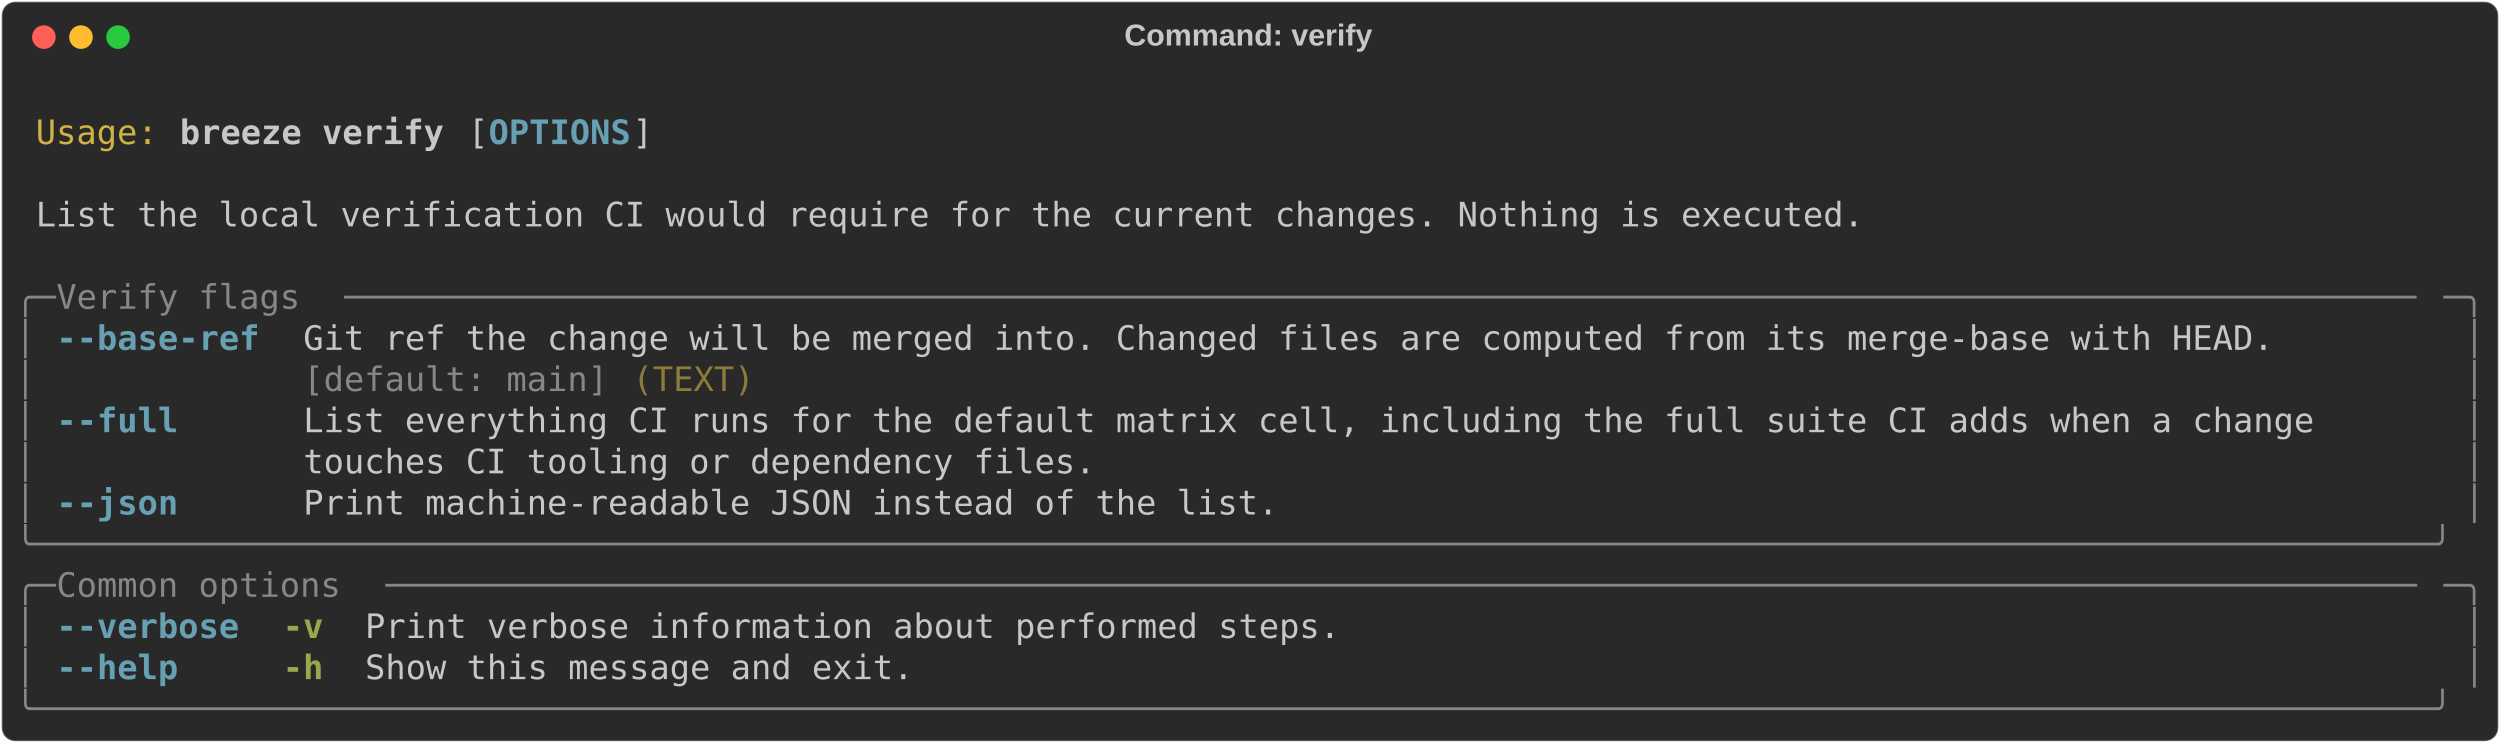
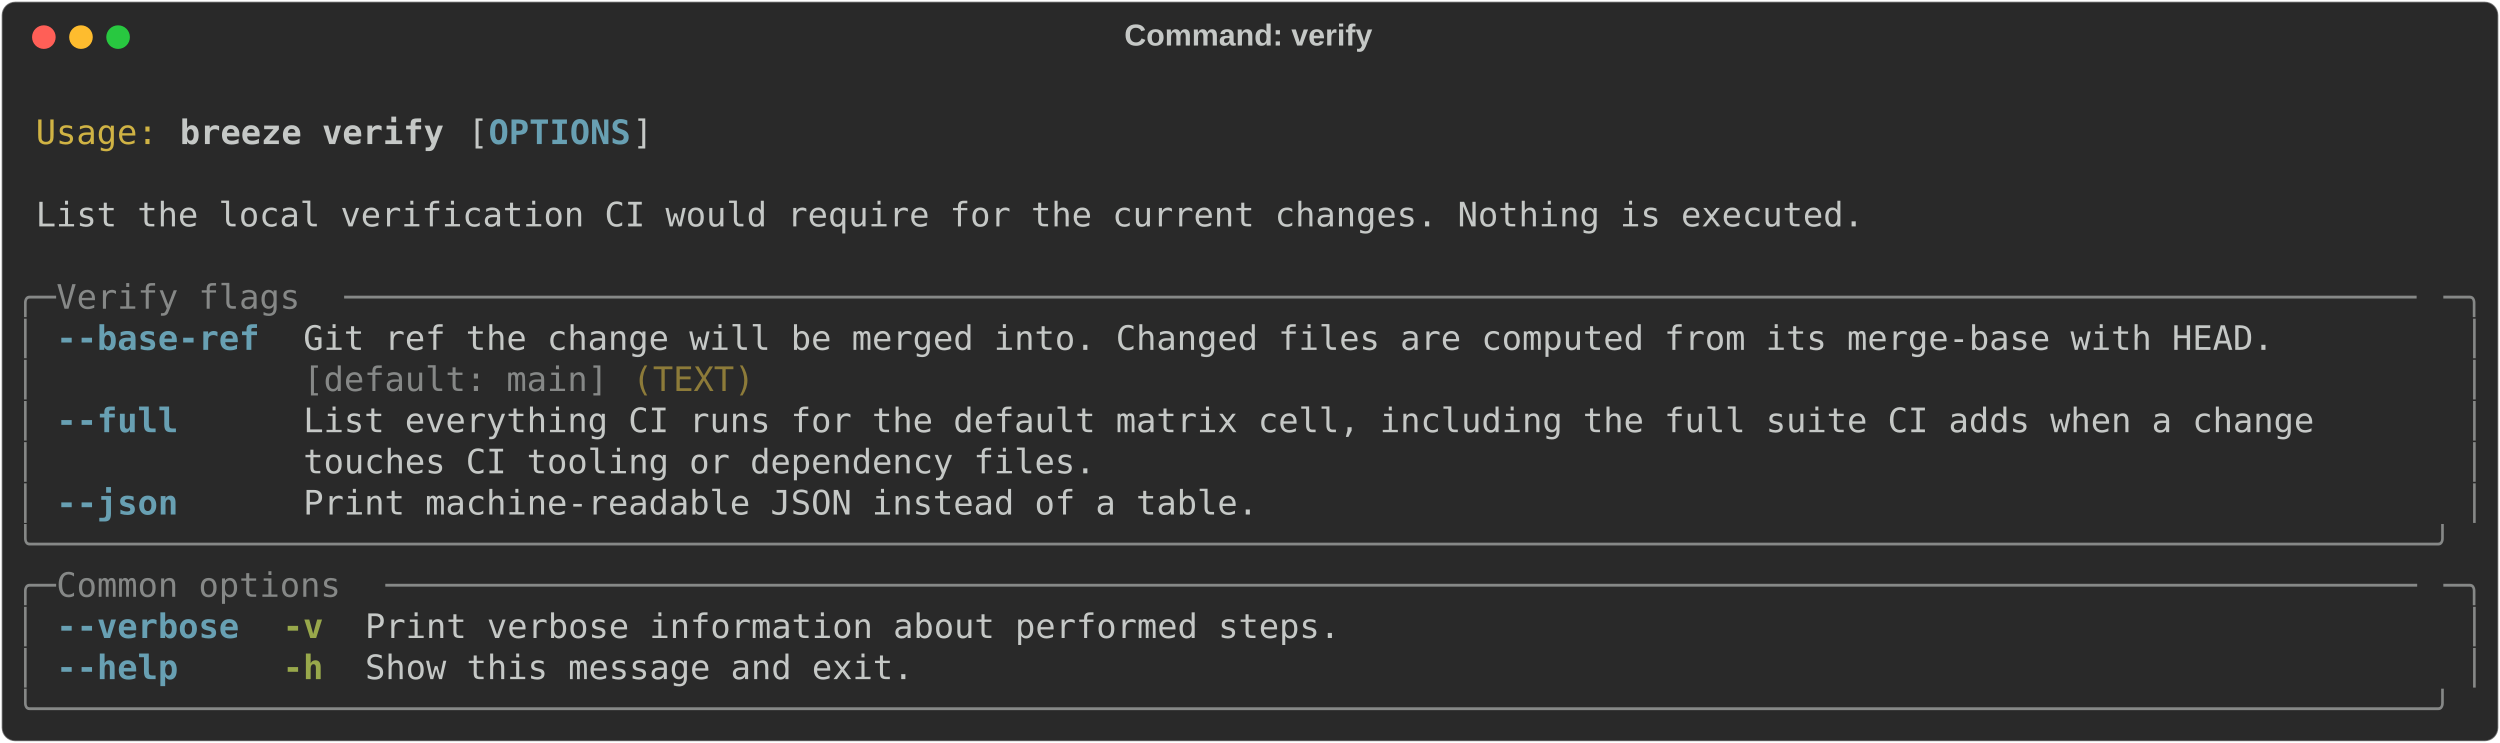
<svg xmlns="http://www.w3.org/2000/svg" class="rich-terminal" viewBox="0 0 1482 440.4">
  <style>

    @font-face {
        font-family: "Fira Code";
        src: local("FiraCode-Regular"),
                url("https://cdnjs.cloudflare.com/ajax/libs/firacode/6.2.0/woff2/FiraCode-Regular.woff2") format("woff2"),
                url("https://cdnjs.cloudflare.com/ajax/libs/firacode/6.2.0/woff/FiraCode-Regular.woff") format("woff");
        font-style: normal;
        font-weight: 400;
    }
    @font-face {
        font-family: "Fira Code";
        src: local("FiraCode-Bold"),
                url("https://cdnjs.cloudflare.com/ajax/libs/firacode/6.2.0/woff2/FiraCode-Bold.woff2") format("woff2"),
                url("https://cdnjs.cloudflare.com/ajax/libs/firacode/6.2.0/woff/FiraCode-Bold.woff") format("woff");
        font-style: bold;
        font-weight: 700;
    }

    .breeze-verify-matrix {
        font-family: Fira Code, monospace;
        font-size: 20px;
        line-height: 24.4px;
        font-variant-east-asian: full-width;
    }

    .breeze-verify-title {
        font-size: 18px;
        font-weight: bold;
        font-family: arial;
    }

    .breeze-verify-r1 { fill: #c5c8c6 }
.breeze-verify-r2 { fill: #d0b344 }
.breeze-verify-r3 { fill: #c5c8c6;font-weight: bold }
.breeze-verify-r4 { fill: #68a0b3;font-weight: bold }
.breeze-verify-r5 { fill: #868887 }
.breeze-verify-r6 { fill: #8d7b39 }
.breeze-verify-r7 { fill: #98a84b;font-weight: bold }
    </style>
  <defs>
    <clipPath id="breeze-verify-clip-terminal">
      <rect x="0" y="0" width="1463.0" height="389.4" />
    </clipPath>
    <clipPath id="breeze-verify-line-0">
      <rect x="0" y="1.5" width="1464" height="24.65" />
    </clipPath>
    <clipPath id="breeze-verify-line-1">
      <rect x="0" y="25.9" width="1464" height="24.65" />
    </clipPath>
    <clipPath id="breeze-verify-line-2">
      <rect x="0" y="50.3" width="1464" height="24.65" />
    </clipPath>
    <clipPath id="breeze-verify-line-3">
      <rect x="0" y="74.7" width="1464" height="24.65" />
    </clipPath>
    <clipPath id="breeze-verify-line-4">
      <rect x="0" y="99.1" width="1464" height="24.65" />
    </clipPath>
    <clipPath id="breeze-verify-line-5">
      <rect x="0" y="123.5" width="1464" height="24.65" />
    </clipPath>
    <clipPath id="breeze-verify-line-6">
      <rect x="0" y="147.9" width="1464" height="24.65" />
    </clipPath>
    <clipPath id="breeze-verify-line-7">
      <rect x="0" y="172.3" width="1464" height="24.65" />
    </clipPath>
    <clipPath id="breeze-verify-line-8">
      <rect x="0" y="196.7" width="1464" height="24.65" />
    </clipPath>
    <clipPath id="breeze-verify-line-9">
      <rect x="0" y="221.1" width="1464" height="24.65" />
    </clipPath>
    <clipPath id="breeze-verify-line-10">
      <rect x="0" y="245.5" width="1464" height="24.65" />
    </clipPath>
    <clipPath id="breeze-verify-line-11">
      <rect x="0" y="269.9" width="1464" height="24.65" />
    </clipPath>
    <clipPath id="breeze-verify-line-12">
      <rect x="0" y="294.3" width="1464" height="24.65" />
    </clipPath>
    <clipPath id="breeze-verify-line-13">
      <rect x="0" y="318.7" width="1464" height="24.65" />
    </clipPath>
    <clipPath id="breeze-verify-line-14">
      <rect x="0" y="343.1" width="1464" height="24.65" />
    </clipPath>
  </defs>
  <rect fill="#292929" stroke="rgba(255,255,255,0.35)" stroke-width="1" x="1" y="1" width="1480" height="438.4" rx="8" />
  <text class="breeze-verify-title" fill="#c5c8c6" text-anchor="middle" x="740" y="27">Command: verify</text>
  <g transform="translate(26,22)">
    <circle cx="0" cy="0" r="7" fill="#ff5f57" />
    <circle cx="22" cy="0" r="7" fill="#febc2e" />
    <circle cx="44" cy="0" r="7" fill="#28c840" />
  </g>
  <g transform="translate(9, 41)" clip-path="url(#breeze-verify-clip-terminal)">
    <g class="breeze-verify-matrix">
      <text class="breeze-verify-r1" x="1464" y="20" textLength="12.2" clip-path="url(#breeze-verify-line-0)">
</text>
      <text class="breeze-verify-r2" x="12.2" y="44.4" textLength="73.2" clip-path="url(#breeze-verify-line-1)">Usage:</text>
      <text class="breeze-verify-r3" x="97.6" y="44.4" textLength="158.6" clip-path="url(#breeze-verify-line-1)">breeze verify</text>
      <text class="breeze-verify-r1" x="268.4" y="44.4" textLength="12.2" clip-path="url(#breeze-verify-line-1)">[</text>
      <text class="breeze-verify-r4" x="280.6" y="44.4" textLength="85.4" clip-path="url(#breeze-verify-line-1)">OPTIONS</text>
      <text class="breeze-verify-r1" x="366" y="44.4" textLength="12.2" clip-path="url(#breeze-verify-line-1)">]</text>
      <text class="breeze-verify-r1" x="1464" y="44.4" textLength="12.2" clip-path="url(#breeze-verify-line-1)">
</text>
      <text class="breeze-verify-r1" x="1464" y="68.8" textLength="12.2" clip-path="url(#breeze-verify-line-2)">
</text>
      <text class="breeze-verify-r1" x="12.2" y="93.2" textLength="1098" clip-path="url(#breeze-verify-line-3)">List the local verification CI would require for the current changes. Nothing is executed.</text>
      <text class="breeze-verify-r1" x="1464" y="93.2" textLength="12.2" clip-path="url(#breeze-verify-line-3)">
</text>
      <text class="breeze-verify-r1" x="1464" y="117.6" textLength="12.2" clip-path="url(#breeze-verify-line-4)">
</text>
      <text class="breeze-verify-r5" x="0" y="142" textLength="24.4" clip-path="url(#breeze-verify-line-5)">╭─</text>
      <text class="breeze-verify-r5" x="24.4" y="142" textLength="170.8" clip-path="url(#breeze-verify-line-5)"> Verify flags </text>
      <text class="breeze-verify-r5" x="195.2" y="142" textLength="1244.4" clip-path="url(#breeze-verify-line-5)">──────────────────────────────────────────────────────────────────────────────────────────────────────</text>
      <text class="breeze-verify-r5" x="1439.6" y="142" textLength="24.4" clip-path="url(#breeze-verify-line-5)">─╮</text>
      <text class="breeze-verify-r1" x="1464" y="142" textLength="12.2" clip-path="url(#breeze-verify-line-5)">
</text>
      <text class="breeze-verify-r5" x="0" y="166.4" textLength="12.2" clip-path="url(#breeze-verify-line-6)">│</text>
      <text class="breeze-verify-r4" x="24.4" y="166.4" textLength="122" clip-path="url(#breeze-verify-line-6)">--base-ref</text>
      <text class="breeze-verify-r1" x="170.8" y="166.4" textLength="1268.8" clip-path="url(#breeze-verify-line-6)">Git ref the change will be merged into. Changed files are computed from its merge-base with HEAD.       </text>
      <text class="breeze-verify-r5" x="1451.8" y="166.4" textLength="12.2" clip-path="url(#breeze-verify-line-6)">│</text>
      <text class="breeze-verify-r1" x="1464" y="166.4" textLength="12.2" clip-path="url(#breeze-verify-line-6)">
</text>
      <text class="breeze-verify-r5" x="0" y="190.8" textLength="12.2" clip-path="url(#breeze-verify-line-7)">│</text>
      <text class="breeze-verify-r5" x="170.8" y="190.8" textLength="183" clip-path="url(#breeze-verify-line-7)">[default: main]</text>
      <text class="breeze-verify-r6" x="366" y="190.8" textLength="73.2" clip-path="url(#breeze-verify-line-7)">(TEXT)</text>
      <text class="breeze-verify-r5" x="1451.8" y="190.8" textLength="12.2" clip-path="url(#breeze-verify-line-7)">│</text>
      <text class="breeze-verify-r1" x="1464" y="190.8" textLength="12.2" clip-path="url(#breeze-verify-line-7)">
</text>
      <text class="breeze-verify-r5" x="0" y="215.2" textLength="12.2" clip-path="url(#breeze-verify-line-8)">│</text>
      <text class="breeze-verify-r4" x="24.4" y="215.2" textLength="122" clip-path="url(#breeze-verify-line-8)">--full    </text>
      <text class="breeze-verify-r1" x="170.8" y="215.2" textLength="1268.8" clip-path="url(#breeze-verify-line-8)">List everything CI runs for the default matrix cell, including the full suite CI adds when a change     </text>
      <text class="breeze-verify-r5" x="1451.8" y="215.2" textLength="12.2" clip-path="url(#breeze-verify-line-8)">│</text>
      <text class="breeze-verify-r1" x="1464" y="215.2" textLength="12.2" clip-path="url(#breeze-verify-line-8)">
</text>
      <text class="breeze-verify-r5" x="0" y="239.6" textLength="12.2" clip-path="url(#breeze-verify-line-9)">│</text>
      <text class="breeze-verify-r1" x="170.8" y="239.6" textLength="1268.8" clip-path="url(#breeze-verify-line-9)">touches CI tooling or dependency files.                                                                 </text>
      <text class="breeze-verify-r5" x="1451.8" y="239.6" textLength="12.2" clip-path="url(#breeze-verify-line-9)">│</text>
      <text class="breeze-verify-r1" x="1464" y="239.6" textLength="12.2" clip-path="url(#breeze-verify-line-9)">
</text>
      <text class="breeze-verify-r5" x="0" y="264" textLength="12.2" clip-path="url(#breeze-verify-line-10)">│</text>
      <text class="breeze-verify-r4" x="24.4" y="264" textLength="122" clip-path="url(#breeze-verify-line-10)">--json    </text>
-       <text class="breeze-verify-r1" x="170.8" y="264" textLength="585.6" clip-path="url(#breeze-verify-line-10)">Print machine-readable JSON instead of the list.</text>
+       <text class="breeze-verify-r1" x="170.8" y="264" textLength="573.4" clip-path="url(#breeze-verify-line-10)">Print machine-readable JSON instead of a table.</text>
      <text class="breeze-verify-r5" x="1451.8" y="264" textLength="12.2" clip-path="url(#breeze-verify-line-10)">│</text>
      <text class="breeze-verify-r1" x="1464" y="264" textLength="12.2" clip-path="url(#breeze-verify-line-10)">
</text>
      <text class="breeze-verify-r5" x="0" y="288.4" textLength="1464" clip-path="url(#breeze-verify-line-11)">╰──────────────────────────────────────────────────────────────────────────────────────────────────────────────────────╯</text>
      <text class="breeze-verify-r1" x="1464" y="288.4" textLength="12.2" clip-path="url(#breeze-verify-line-11)">
</text>
      <text class="breeze-verify-r5" x="0" y="312.8" textLength="24.4" clip-path="url(#breeze-verify-line-12)">╭─</text>
      <text class="breeze-verify-r5" x="24.4" y="312.8" textLength="195.2" clip-path="url(#breeze-verify-line-12)"> Common options </text>
      <text class="breeze-verify-r5" x="219.6" y="312.8" textLength="1220" clip-path="url(#breeze-verify-line-12)">────────────────────────────────────────────────────────────────────────────────────────────────────</text>
      <text class="breeze-verify-r5" x="1439.6" y="312.8" textLength="24.4" clip-path="url(#breeze-verify-line-12)">─╮</text>
      <text class="breeze-verify-r1" x="1464" y="312.8" textLength="12.2" clip-path="url(#breeze-verify-line-12)">
</text>
      <text class="breeze-verify-r5" x="0" y="337.2" textLength="12.2" clip-path="url(#breeze-verify-line-13)">│</text>
      <text class="breeze-verify-r4" x="24.4" y="337.2" textLength="109.8" clip-path="url(#breeze-verify-line-13)">--verbose</text>
      <text class="breeze-verify-r7" x="158.6" y="337.2" textLength="24.4" clip-path="url(#breeze-verify-line-13)">-v</text>
      <text class="breeze-verify-r1" x="207.4" y="337.2" textLength="585.6" clip-path="url(#breeze-verify-line-13)">Print verbose information about performed steps.</text>
      <text class="breeze-verify-r5" x="1451.8" y="337.2" textLength="12.2" clip-path="url(#breeze-verify-line-13)">│</text>
      <text class="breeze-verify-r1" x="1464" y="337.2" textLength="12.2" clip-path="url(#breeze-verify-line-13)">
</text>
      <text class="breeze-verify-r5" x="0" y="361.6" textLength="12.2" clip-path="url(#breeze-verify-line-14)">│</text>
      <text class="breeze-verify-r4" x="24.4" y="361.6" textLength="109.8" clip-path="url(#breeze-verify-line-14)">--help   </text>
      <text class="breeze-verify-r7" x="158.6" y="361.6" textLength="24.4" clip-path="url(#breeze-verify-line-14)">-h</text>
      <text class="breeze-verify-r1" x="207.4" y="361.6" textLength="329.4" clip-path="url(#breeze-verify-line-14)">Show this message and exit.</text>
      <text class="breeze-verify-r5" x="1451.8" y="361.6" textLength="12.2" clip-path="url(#breeze-verify-line-14)">│</text>
      <text class="breeze-verify-r1" x="1464" y="361.6" textLength="12.2" clip-path="url(#breeze-verify-line-14)">
</text>
      <text class="breeze-verify-r5" x="0" y="386" textLength="1464" clip-path="url(#breeze-verify-line-15)">╰──────────────────────────────────────────────────────────────────────────────────────────────────────────────────────╯</text>
      <text class="breeze-verify-r1" x="1464" y="386" textLength="12.2" clip-path="url(#breeze-verify-line-15)">
</text>
    </g>
  </g>
</svg>
